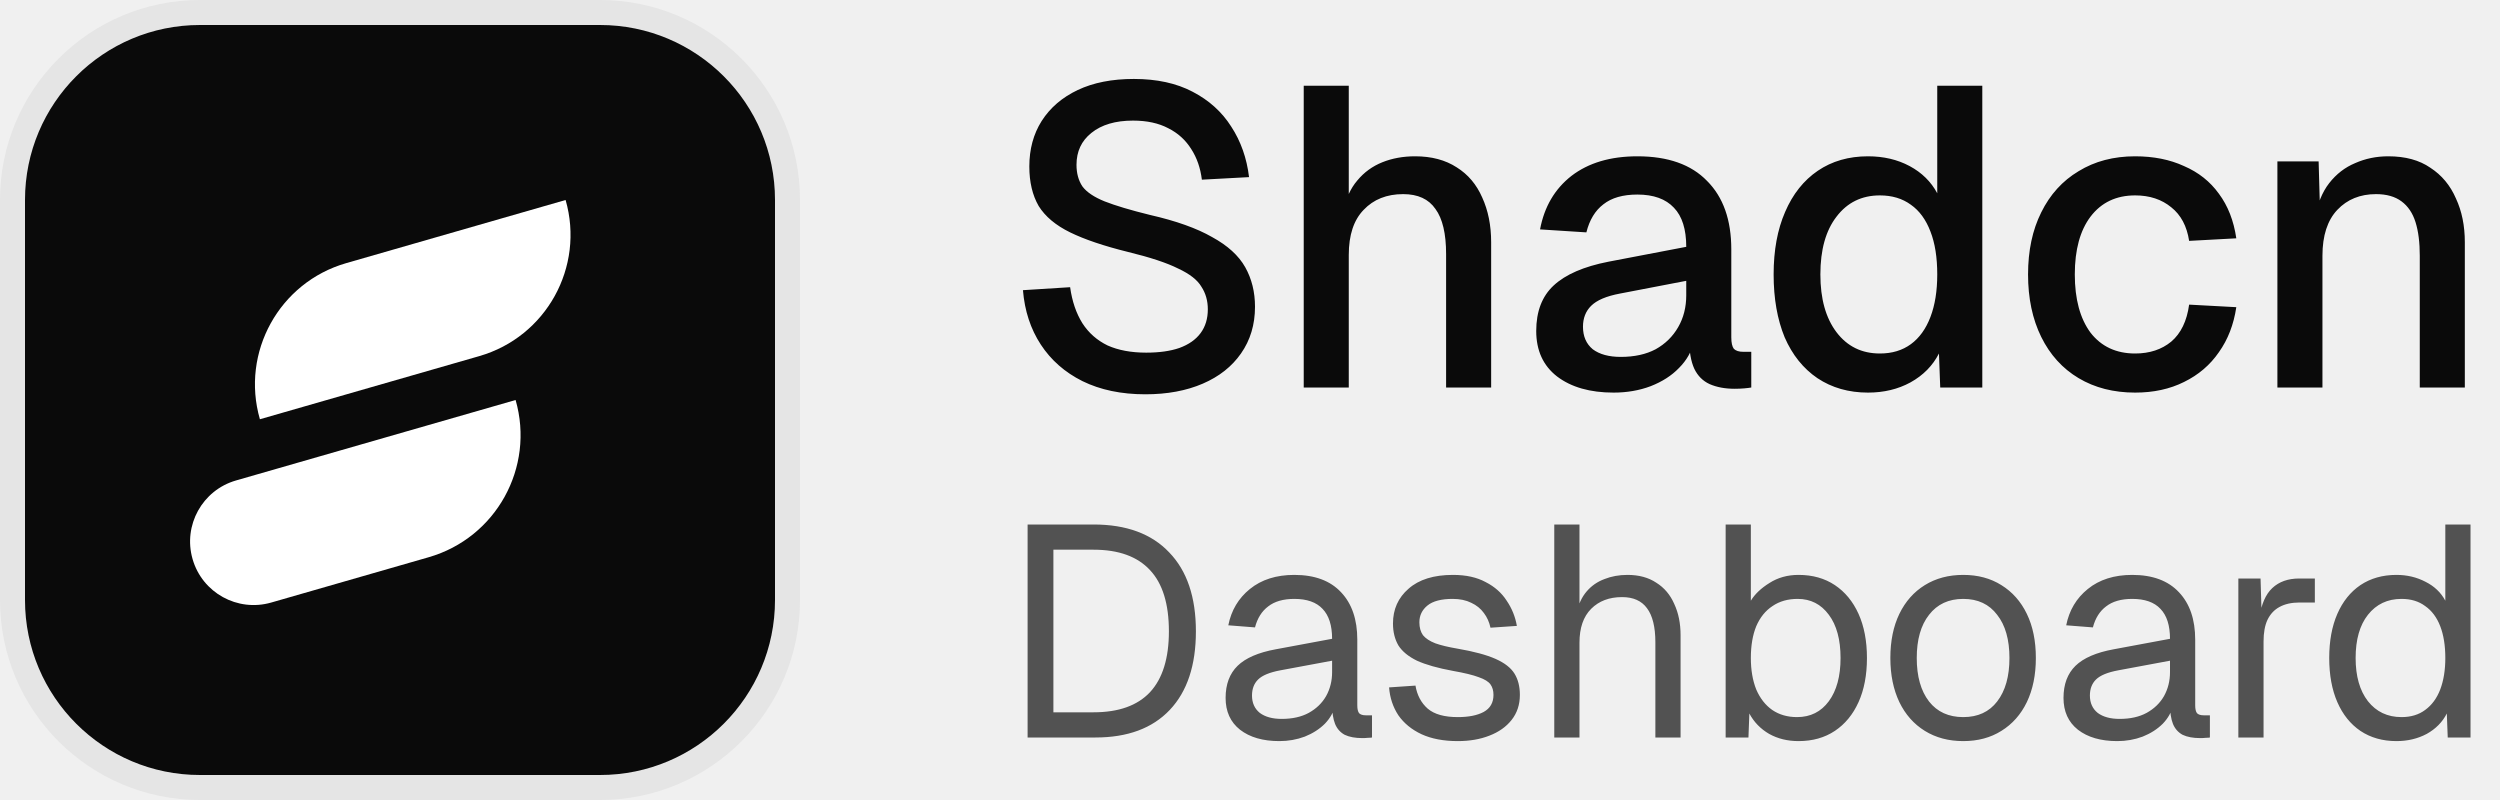
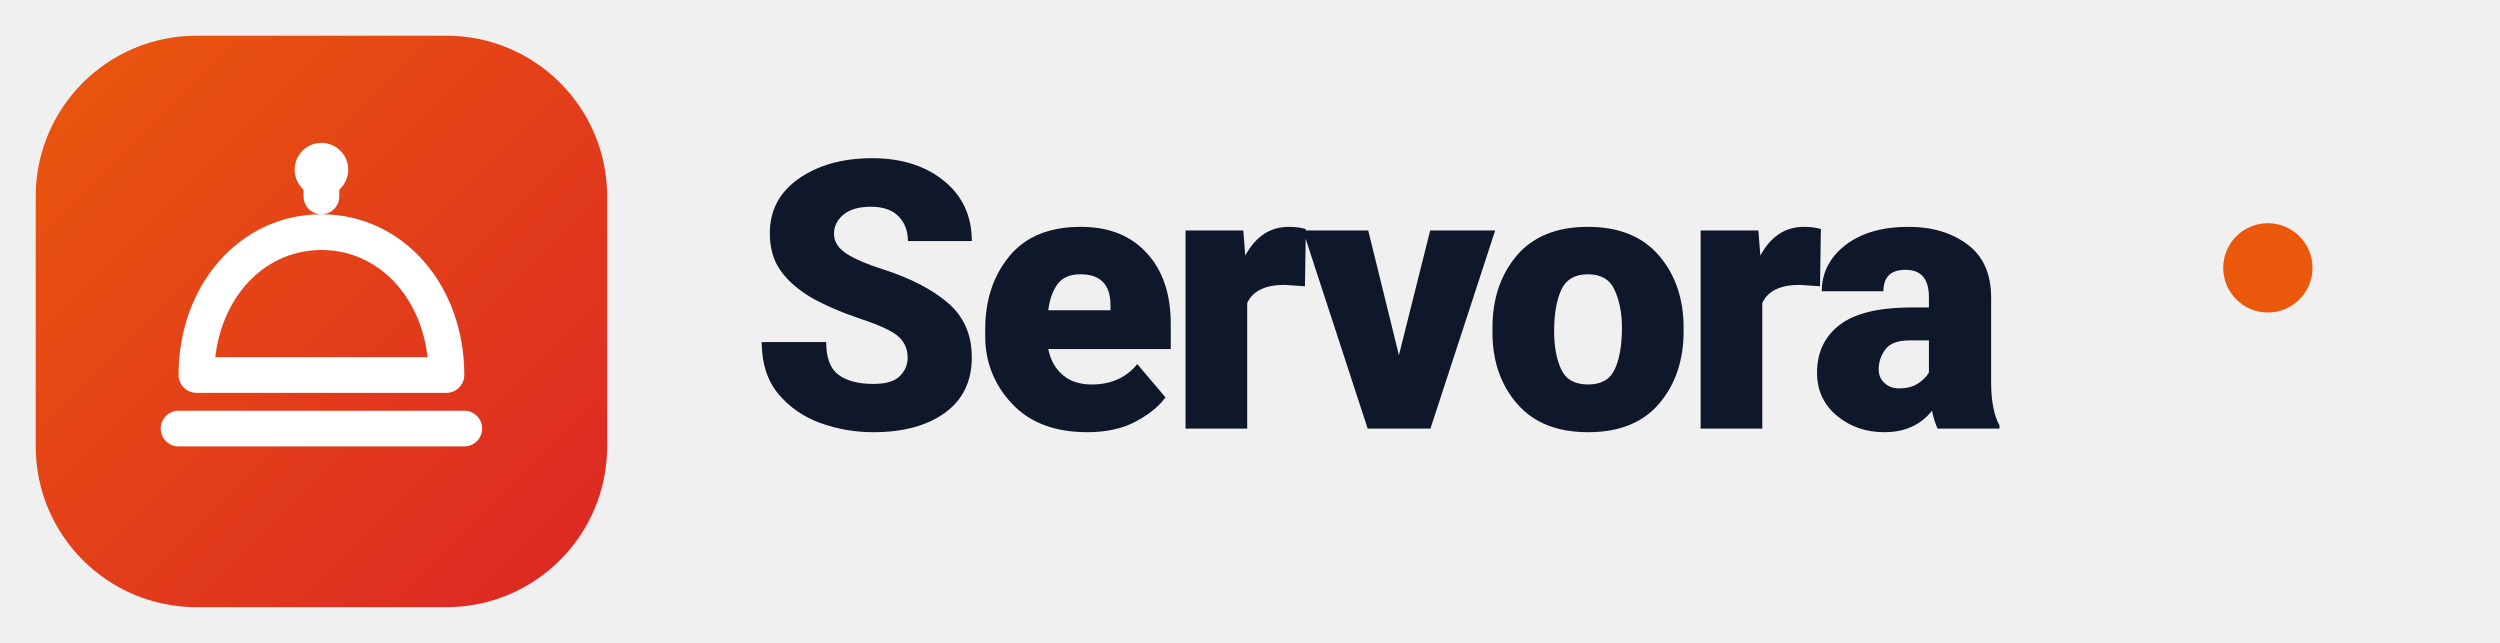
- <svg xmlns="http://www.w3.org/2000/svg" width="100" height="32" viewBox="0 0 100 32" fill="none">
-   <path d="M8 0.5H24C28.142 0.5 31.5 3.858 31.5 8V24C31.5 28.142 28.142 31.5 24 31.5H8C3.858 31.5 0.5 28.142 0.5 24V8C0.5 3.858 3.858 0.5 8 0.5Z" fill="#0A0A0A" />
-   <path d="M8 0.5H24C28.142 0.5 31.5 3.858 31.5 8V24C31.5 28.142 28.142 31.5 24 31.5H8C3.858 31.5 0.5 28.142 0.5 24V8C0.5 3.858 3.858 0.5 8 0.5Z" stroke="#E5E5E5" />
-   <path d="M10.396 16.77C9.625 14.092 11.171 11.296 13.849 10.525L22.624 8C23.394 10.678 21.848 13.474 19.17 14.245L10.396 16.77Z" fill="white" />
-   <path d="M7.703 22.363C7.315 21.014 8.093 19.606 9.442 19.218L20.624 16C21.4 18.698 19.843 21.514 17.145 22.29L10.848 24.102C9.499 24.49 8.091 23.712 7.703 22.363Z" fill="white" />
-   <path d="M45.814 15.772C44.851 15.772 44.012 15.596 43.298 15.245C42.595 14.894 42.04 14.406 41.632 13.783C41.224 13.16 40.986 12.434 40.918 11.607L42.805 11.488C42.884 12.055 43.049 12.536 43.298 12.933C43.547 13.318 43.882 13.613 44.301 13.817C44.732 14.01 45.247 14.106 45.848 14.106C46.369 14.106 46.811 14.044 47.174 13.919C47.548 13.783 47.831 13.585 48.024 13.324C48.217 13.063 48.313 12.746 48.313 12.372C48.313 12.032 48.228 11.732 48.058 11.471C47.899 11.199 47.588 10.955 47.123 10.74C46.67 10.513 46.001 10.292 45.117 10.077C44.154 9.839 43.383 9.578 42.805 9.295C42.227 9.012 41.808 8.66 41.547 8.241C41.298 7.81 41.173 7.283 41.173 6.66C41.173 5.969 41.337 5.362 41.666 4.841C42.006 4.308 42.488 3.895 43.111 3.6C43.734 3.305 44.482 3.158 45.355 3.158C46.273 3.158 47.055 3.328 47.701 3.668C48.358 4.008 48.874 4.473 49.248 5.062C49.633 5.651 49.871 6.326 49.962 7.085L48.075 7.187C48.018 6.722 47.877 6.314 47.65 5.963C47.423 5.6 47.117 5.323 46.732 5.13C46.347 4.926 45.876 4.824 45.321 4.824C44.618 4.824 44.063 4.988 43.655 5.317C43.258 5.634 43.06 6.059 43.06 6.592C43.06 6.932 43.139 7.221 43.298 7.459C43.468 7.686 43.763 7.884 44.182 8.054C44.613 8.224 45.219 8.405 46.001 8.598C47.044 8.836 47.871 9.131 48.483 9.482C49.106 9.822 49.548 10.224 49.809 10.689C50.07 11.154 50.2 11.681 50.2 12.27C50.2 12.984 50.013 13.607 49.639 14.14C49.276 14.661 48.766 15.064 48.109 15.347C47.452 15.63 46.687 15.772 45.814 15.772ZM52.149 15.5V3.43H53.951V8.496L53.73 8.462C53.832 7.952 54.019 7.538 54.291 7.221C54.563 6.892 54.897 6.649 55.294 6.49C55.691 6.331 56.127 6.252 56.603 6.252C57.26 6.252 57.816 6.399 58.269 6.694C58.722 6.977 59.062 7.38 59.289 7.901C59.527 8.422 59.646 9.017 59.646 9.686V15.5H57.844V10.162C57.844 9.346 57.702 8.745 57.419 8.36C57.147 7.963 56.716 7.765 56.127 7.765C55.47 7.765 54.943 7.975 54.546 8.394C54.149 8.802 53.951 9.403 53.951 10.196V15.5H52.149ZM64.543 15.704C63.603 15.704 62.849 15.489 62.282 15.058C61.727 14.627 61.449 14.021 61.449 13.239C61.449 12.457 61.682 11.851 62.146 11.42C62.622 10.978 63.353 10.661 64.339 10.468L67.45 9.873C67.45 9.17 67.286 8.649 66.957 8.309C66.629 7.958 66.141 7.782 65.495 7.782C64.917 7.782 64.464 7.912 64.135 8.173C63.807 8.422 63.58 8.796 63.455 9.295L61.602 9.176C61.772 8.269 62.192 7.555 62.86 7.034C63.54 6.513 64.419 6.252 65.495 6.252C66.719 6.252 67.649 6.581 68.283 7.238C68.929 7.884 69.252 8.796 69.252 9.975V13.494C69.252 13.709 69.286 13.862 69.354 13.953C69.434 14.032 69.558 14.072 69.728 14.072H70.051V15.5C69.995 15.511 69.904 15.523 69.779 15.534C69.655 15.545 69.524 15.551 69.388 15.551C69.003 15.551 68.669 15.489 68.385 15.364C68.113 15.239 67.909 15.035 67.773 14.752C67.637 14.457 67.569 14.066 67.569 13.579L67.756 13.664C67.666 14.061 67.467 14.412 67.161 14.718C66.867 15.024 66.487 15.268 66.022 15.449C65.569 15.619 65.076 15.704 64.543 15.704ZM64.832 14.276C65.376 14.276 65.841 14.174 66.226 13.97C66.612 13.755 66.912 13.46 67.127 13.086C67.343 12.712 67.45 12.287 67.45 11.811V11.233L64.798 11.743C64.254 11.845 63.869 12.009 63.642 12.236C63.427 12.451 63.319 12.729 63.319 13.069C63.319 13.454 63.45 13.755 63.71 13.97C63.982 14.174 64.356 14.276 64.832 14.276ZM74.719 15.704C73.949 15.704 73.274 15.511 72.696 15.126C72.13 14.741 71.693 14.197 71.387 13.494C71.093 12.78 70.945 11.941 70.945 10.978C70.945 10.015 71.098 9.182 71.404 8.479C71.71 7.765 72.147 7.215 72.713 6.83C73.28 6.445 73.949 6.252 74.719 6.252C75.343 6.252 75.898 6.382 76.385 6.643C76.873 6.904 77.241 7.266 77.49 7.731V3.43H79.292V15.5H77.609L77.558 14.14C77.309 14.627 76.929 15.013 76.419 15.296C75.921 15.568 75.354 15.704 74.719 15.704ZM75.195 14.14C75.683 14.14 76.096 14.015 76.436 13.766C76.776 13.517 77.037 13.154 77.218 12.678C77.4 12.202 77.49 11.635 77.49 10.978C77.49 10.298 77.4 9.726 77.218 9.261C77.037 8.785 76.776 8.428 76.436 8.19C76.096 7.941 75.683 7.816 75.195 7.816C74.47 7.816 73.892 8.099 73.461 8.666C73.031 9.221 72.815 9.992 72.815 10.978C72.815 11.953 73.031 12.723 73.461 13.29C73.892 13.857 74.47 14.14 75.195 14.14ZM85.406 15.704C84.545 15.704 83.791 15.511 83.145 15.126C82.499 14.741 82.001 14.191 81.649 13.477C81.298 12.763 81.122 11.93 81.122 10.978C81.122 10.026 81.298 9.199 81.649 8.496C82.001 7.782 82.499 7.232 83.145 6.847C83.791 6.45 84.545 6.252 85.406 6.252C86.143 6.252 86.794 6.382 87.361 6.643C87.939 6.892 88.404 7.261 88.755 7.748C89.118 8.235 89.35 8.83 89.452 9.533L87.565 9.635C87.475 9.046 87.237 8.598 86.851 8.292C86.466 7.975 85.984 7.816 85.406 7.816C84.647 7.816 84.052 8.099 83.621 8.666C83.202 9.221 82.992 9.992 82.992 10.978C82.992 11.964 83.202 12.74 83.621 13.307C84.052 13.862 84.647 14.14 85.406 14.14C85.984 14.14 86.466 13.981 86.851 13.664C87.237 13.335 87.475 12.842 87.565 12.185L89.452 12.287C89.35 12.978 89.118 13.579 88.755 14.089C88.404 14.599 87.939 14.996 87.361 15.279C86.794 15.562 86.143 15.704 85.406 15.704ZM91.096 15.5V6.456H92.745L92.813 8.87L92.592 8.751C92.694 8.162 92.887 7.686 93.17 7.323C93.454 6.96 93.799 6.694 94.207 6.524C94.615 6.343 95.057 6.252 95.533 6.252C96.213 6.252 96.774 6.405 97.216 6.711C97.67 7.006 98.01 7.414 98.236 7.935C98.474 8.445 98.593 9.029 98.593 9.686V15.5H96.791V10.23C96.791 9.697 96.735 9.25 96.621 8.887C96.508 8.524 96.321 8.247 96.06 8.054C95.8 7.861 95.46 7.765 95.04 7.765C94.406 7.765 93.89 7.975 93.493 8.394C93.097 8.813 92.898 9.425 92.898 10.23V15.5H91.096Z" fill="#0A0A0A" />
-   <path d="M41.104 29.5V20.98H43.744C45.056 20.98 46.064 21.352 46.768 22.096C47.48 22.832 47.836 23.884 47.836 25.252C47.836 26.612 47.488 27.66 46.792 28.396C46.096 29.132 45.104 29.5 43.816 29.5H41.104ZM42.136 28.492H43.744C44.744 28.492 45.496 28.224 46 27.688C46.504 27.144 46.756 26.332 46.756 25.252C46.756 24.156 46.504 23.34 46 22.804C45.496 22.26 44.744 21.988 43.744 21.988H42.136V28.492ZM51.172 29.644C50.516 29.644 49.992 29.492 49.6 29.188C49.216 28.884 49.024 28.46 49.024 27.916C49.024 27.372 49.184 26.944 49.504 26.632C49.824 26.32 50.332 26.1 51.028 25.972L53.284 25.552C53.284 25.016 53.156 24.616 52.9 24.352C52.652 24.088 52.276 23.956 51.772 23.956C51.332 23.956 50.984 24.056 50.728 24.256C50.472 24.448 50.296 24.728 50.2 25.096L49.132 25.012C49.252 24.412 49.54 23.928 49.996 23.56C50.46 23.184 51.052 22.996 51.772 22.996C52.588 22.996 53.212 23.228 53.644 23.692C54.076 24.148 54.292 24.78 54.292 25.588V28.216C54.292 28.36 54.316 28.464 54.364 28.528C54.42 28.584 54.508 28.612 54.628 28.612H54.88V29.5C54.848 29.508 54.796 29.512 54.724 29.512C54.652 29.52 54.576 29.524 54.496 29.524C54.208 29.524 53.972 29.48 53.788 29.392C53.612 29.296 53.484 29.152 53.404 28.96C53.324 28.76 53.284 28.5 53.284 28.18L53.404 28.204C53.348 28.476 53.212 28.724 52.996 28.948C52.78 29.164 52.512 29.336 52.192 29.464C51.872 29.584 51.532 29.644 51.172 29.644ZM51.268 28.756C51.692 28.756 52.052 28.676 52.348 28.516C52.652 28.348 52.884 28.124 53.044 27.844C53.204 27.556 53.284 27.236 53.284 26.884V26.428L51.22 26.812C50.788 26.892 50.488 27.016 50.32 27.184C50.16 27.344 50.08 27.556 50.08 27.82C50.08 28.116 50.184 28.348 50.392 28.516C50.608 28.676 50.9 28.756 51.268 28.756ZM58.311 29.644C57.743 29.644 57.259 29.552 56.859 29.368C56.467 29.184 56.159 28.932 55.935 28.612C55.719 28.284 55.595 27.912 55.563 27.496L56.619 27.424C56.683 27.808 56.847 28.116 57.111 28.348C57.375 28.572 57.775 28.684 58.311 28.684C58.743 28.684 59.087 28.616 59.343 28.48C59.607 28.336 59.739 28.108 59.739 27.796C59.739 27.628 59.699 27.488 59.619 27.376C59.539 27.264 59.383 27.168 59.151 27.088C58.919 27 58.575 26.916 58.119 26.836C57.511 26.724 57.031 26.588 56.679 26.428C56.335 26.26 56.087 26.056 55.935 25.816C55.791 25.568 55.719 25.276 55.719 24.94C55.719 24.372 55.927 23.908 56.343 23.548C56.759 23.18 57.351 22.996 58.119 22.996C58.639 22.996 59.075 23.092 59.427 23.284C59.787 23.468 60.067 23.716 60.267 24.028C60.475 24.332 60.611 24.668 60.675 25.036L59.619 25.108C59.571 24.884 59.483 24.688 59.355 24.52C59.227 24.344 59.059 24.208 58.851 24.112C58.643 24.008 58.395 23.956 58.107 23.956C57.651 23.956 57.315 24.044 57.099 24.22C56.883 24.396 56.775 24.62 56.775 24.892C56.775 25.1 56.823 25.272 56.919 25.408C57.023 25.536 57.187 25.644 57.411 25.732C57.635 25.812 57.935 25.884 58.311 25.948C58.959 26.06 59.463 26.196 59.823 26.356C60.183 26.516 60.435 26.712 60.579 26.944C60.723 27.176 60.795 27.46 60.795 27.796C60.795 28.188 60.683 28.524 60.459 28.804C60.243 29.076 59.947 29.284 59.571 29.428C59.203 29.572 58.783 29.644 58.311 29.644ZM62.171 29.5V20.98H63.179V24.544L63.059 24.52C63.139 24.168 63.275 23.88 63.467 23.656C63.659 23.432 63.895 23.268 64.175 23.164C64.455 23.052 64.763 22.996 65.099 22.996C65.555 22.996 65.939 23.1 66.251 23.308C66.571 23.508 66.811 23.792 66.971 24.16C67.139 24.52 67.223 24.936 67.223 25.408V29.5H66.215V25.696C66.215 25.08 66.103 24.624 65.879 24.328C65.663 24.032 65.331 23.884 64.883 23.884C64.371 23.884 63.959 24.04 63.647 24.352C63.335 24.664 63.179 25.116 63.179 25.708V29.5H62.171ZM71.942 29.644C71.502 29.644 71.11 29.548 70.766 29.356C70.422 29.156 70.158 28.884 69.974 28.54L69.938 29.5H69.026V20.98H70.034V24.028C70.194 23.764 70.442 23.528 70.778 23.32C71.114 23.104 71.502 22.996 71.942 22.996C72.502 22.996 72.986 23.132 73.394 23.404C73.802 23.676 74.118 24.06 74.342 24.556C74.566 25.052 74.678 25.64 74.678 26.32C74.678 27 74.566 27.588 74.342 28.084C74.118 28.58 73.802 28.964 73.394 29.236C72.986 29.508 72.502 29.644 71.942 29.644ZM71.882 28.684C72.418 28.684 72.842 28.472 73.154 28.048C73.466 27.624 73.622 27.048 73.622 26.32C73.622 25.584 73.466 25.008 73.154 24.592C72.842 24.168 72.426 23.956 71.906 23.956C71.514 23.956 71.178 24.052 70.898 24.244C70.618 24.428 70.402 24.696 70.25 25.048C70.106 25.4 70.034 25.824 70.034 26.32C70.034 26.8 70.106 27.22 70.25 27.58C70.402 27.932 70.614 28.204 70.886 28.396C71.166 28.588 71.498 28.684 71.882 28.684ZM78.53 29.644C77.946 29.644 77.434 29.508 76.994 29.236C76.554 28.964 76.214 28.58 75.974 28.084C75.734 27.58 75.614 26.992 75.614 26.32C75.614 25.64 75.734 25.052 75.974 24.556C76.214 24.06 76.554 23.676 76.994 23.404C77.434 23.132 77.946 22.996 78.53 22.996C79.114 22.996 79.622 23.132 80.054 23.404C80.494 23.676 80.834 24.06 81.074 24.556C81.314 25.052 81.434 25.64 81.434 26.32C81.434 26.992 81.314 27.58 81.074 28.084C80.834 28.58 80.494 28.964 80.054 29.236C79.622 29.508 79.114 29.644 78.53 29.644ZM78.53 28.684C79.114 28.684 79.566 28.476 79.886 28.06C80.214 27.636 80.378 27.056 80.378 26.32C80.378 25.584 80.214 25.008 79.886 24.592C79.566 24.168 79.114 23.956 78.53 23.956C77.946 23.956 77.49 24.168 77.162 24.592C76.834 25.008 76.67 25.584 76.67 26.32C76.67 27.056 76.834 27.636 77.162 28.06C77.49 28.476 77.946 28.684 78.53 28.684ZM84.688 29.644C84.032 29.644 83.508 29.492 83.116 29.188C82.732 28.884 82.54 28.46 82.54 27.916C82.54 27.372 82.7 26.944 83.02 26.632C83.34 26.32 83.848 26.1 84.544 25.972L86.8 25.552C86.8 25.016 86.672 24.616 86.416 24.352C86.168 24.088 85.792 23.956 85.288 23.956C84.848 23.956 84.5 24.056 84.244 24.256C83.988 24.448 83.812 24.728 83.716 25.096L82.648 25.012C82.768 24.412 83.056 23.928 83.512 23.56C83.976 23.184 84.568 22.996 85.288 22.996C86.104 22.996 86.728 23.228 87.16 23.692C87.592 24.148 87.808 24.78 87.808 25.588V28.216C87.808 28.36 87.832 28.464 87.88 28.528C87.936 28.584 88.024 28.612 88.144 28.612H88.396V29.5C88.364 29.508 88.312 29.512 88.24 29.512C88.168 29.52 88.092 29.524 88.012 29.524C87.724 29.524 87.488 29.48 87.304 29.392C87.128 29.296 87 29.152 86.92 28.96C86.84 28.76 86.8 28.5 86.8 28.18L86.92 28.204C86.864 28.476 86.728 28.724 86.512 28.948C86.296 29.164 86.028 29.336 85.708 29.464C85.388 29.584 85.048 29.644 84.688 29.644ZM84.784 28.756C85.208 28.756 85.568 28.676 85.864 28.516C86.168 28.348 86.4 28.124 86.56 27.844C86.72 27.556 86.8 27.236 86.8 26.884V26.428L84.736 26.812C84.304 26.892 84.004 27.016 83.836 27.184C83.676 27.344 83.596 27.556 83.596 27.82C83.596 28.116 83.7 28.348 83.908 28.516C84.124 28.676 84.416 28.756 84.784 28.756ZM89.534 29.5V23.14H90.422L90.47 24.748L90.374 24.712C90.454 24.168 90.626 23.772 90.89 23.524C91.162 23.268 91.522 23.14 91.97 23.14H92.594V24.1H91.982C91.662 24.1 91.394 24.16 91.178 24.28C90.97 24.392 90.81 24.564 90.698 24.796C90.594 25.02 90.542 25.308 90.542 25.66V29.5H89.534ZM95.857 29.644C95.305 29.644 94.825 29.508 94.417 29.236C94.017 28.964 93.709 28.58 93.493 28.084C93.277 27.588 93.169 27 93.169 26.32C93.169 25.64 93.277 25.052 93.493 24.556C93.709 24.06 94.017 23.676 94.417 23.404C94.825 23.132 95.305 22.996 95.857 22.996C96.281 22.996 96.669 23.088 97.021 23.272C97.373 23.448 97.637 23.7 97.813 24.028V20.98H98.821V29.5H97.909L97.873 28.54C97.697 28.884 97.429 29.156 97.069 29.356C96.709 29.548 96.305 29.644 95.857 29.644ZM96.061 28.684C96.437 28.684 96.753 28.588 97.009 28.396C97.273 28.204 97.473 27.932 97.609 27.58C97.745 27.22 97.813 26.8 97.813 26.32C97.813 25.824 97.745 25.4 97.609 25.048C97.473 24.696 97.273 24.428 97.009 24.244C96.753 24.052 96.437 23.956 96.061 23.956C95.501 23.956 95.053 24.168 94.717 24.592C94.389 25.008 94.225 25.584 94.225 26.32C94.225 27.048 94.389 27.624 94.717 28.048C95.053 28.472 95.501 28.684 96.061 28.684Z" fill="#525252" />
+ <svg xmlns="http://www.w3.org/2000/svg" width="140" height="36" viewBox="0 0 140 36" fill="none">
+   <defs>
+     <linearGradient id="servora-dark-grad" x1="0%" y1="0%" x2="100%" y2="100%">
+       <stop offset="0%" stop-color="#EA580C" />
+       <stop offset="100%" stop-color="#DC2626" />
+     </linearGradient>
+   </defs>
+   <rect x="2" y="2" width="32" height="32" rx="9" fill="url(#servora-dark-grad)" />
+   <path d="M10 24H26M18 10V11M11 21C11 16.5 14 13 18 13C22 13 25 16.5 25 21H11Z" stroke="white" stroke-width="2" stroke-linecap="round" stroke-linejoin="round" />
+   <circle cx="18" cy="9.5" r="1.5" fill="white" />
+   <text x="42" y="24" font-family="system-ui, -apple-system, BlinkMacSystemFont, 'Segoe UI', Roboto, sans-serif" font-size="21" font-weight="800" fill="#0F172A" letter-spacing="-0.6px">Servora</text>
+   <circle cx="127" cy="15" r="2.5" fill="#EA580C" />
</svg>
